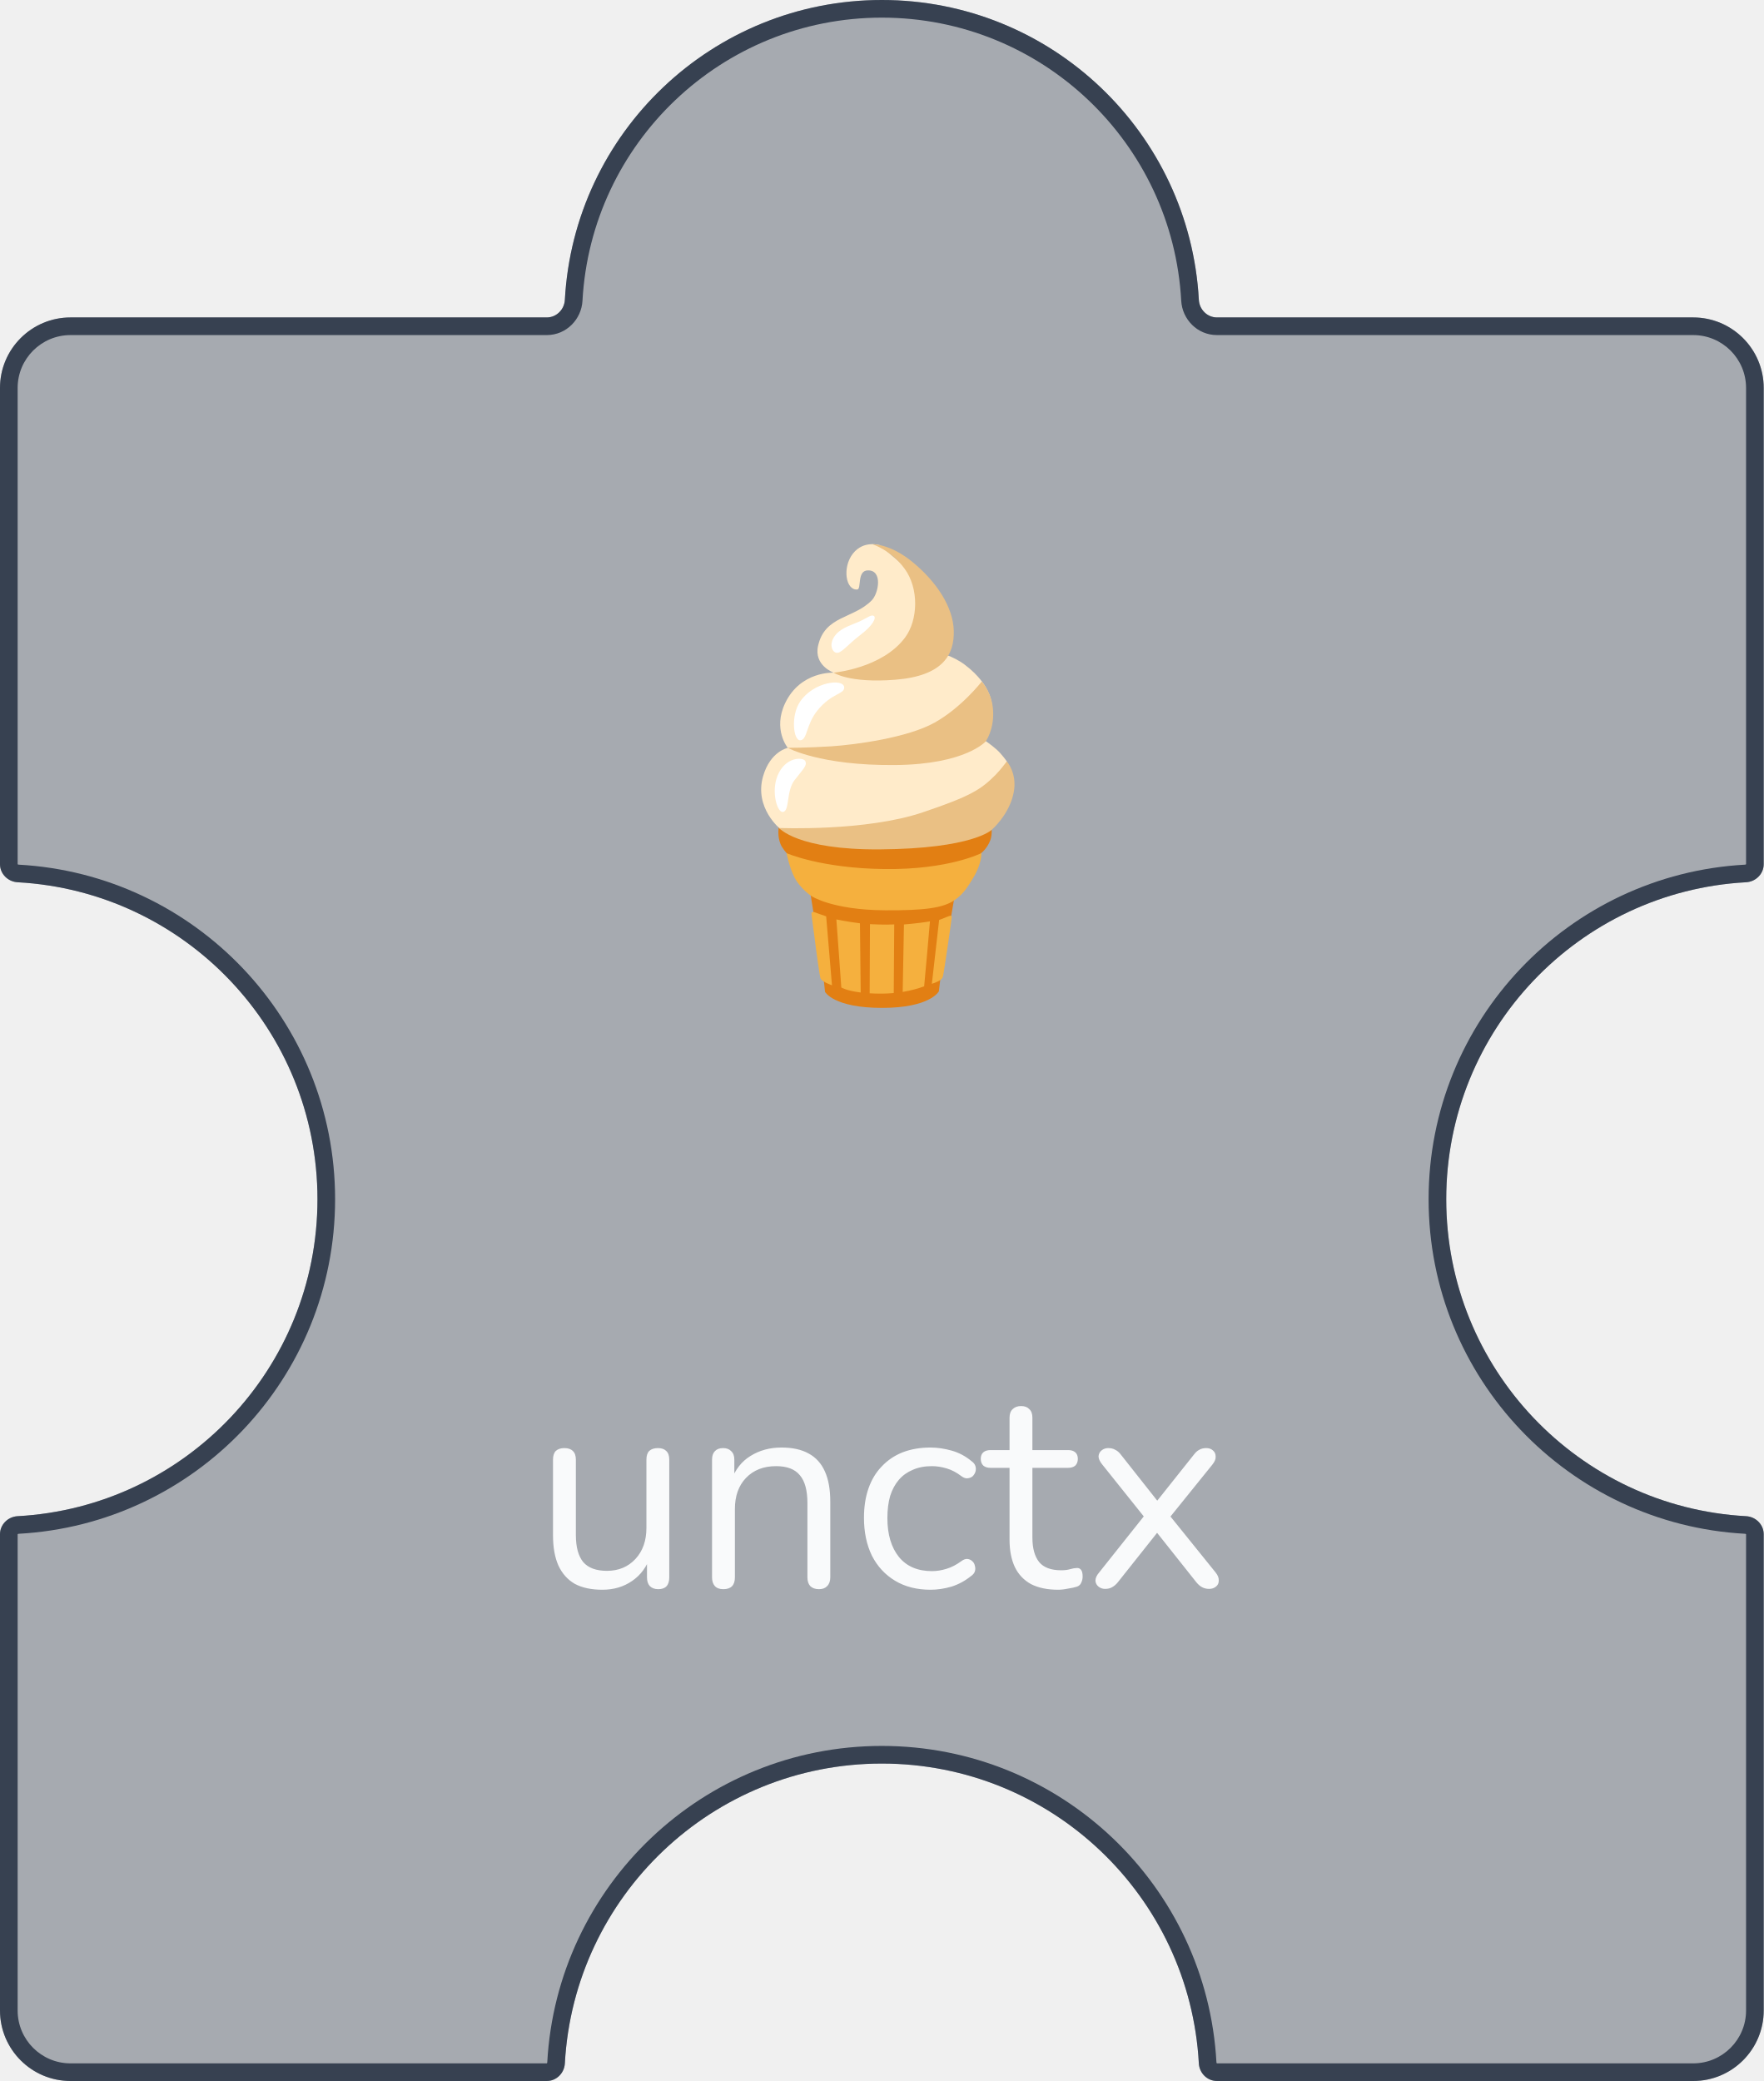
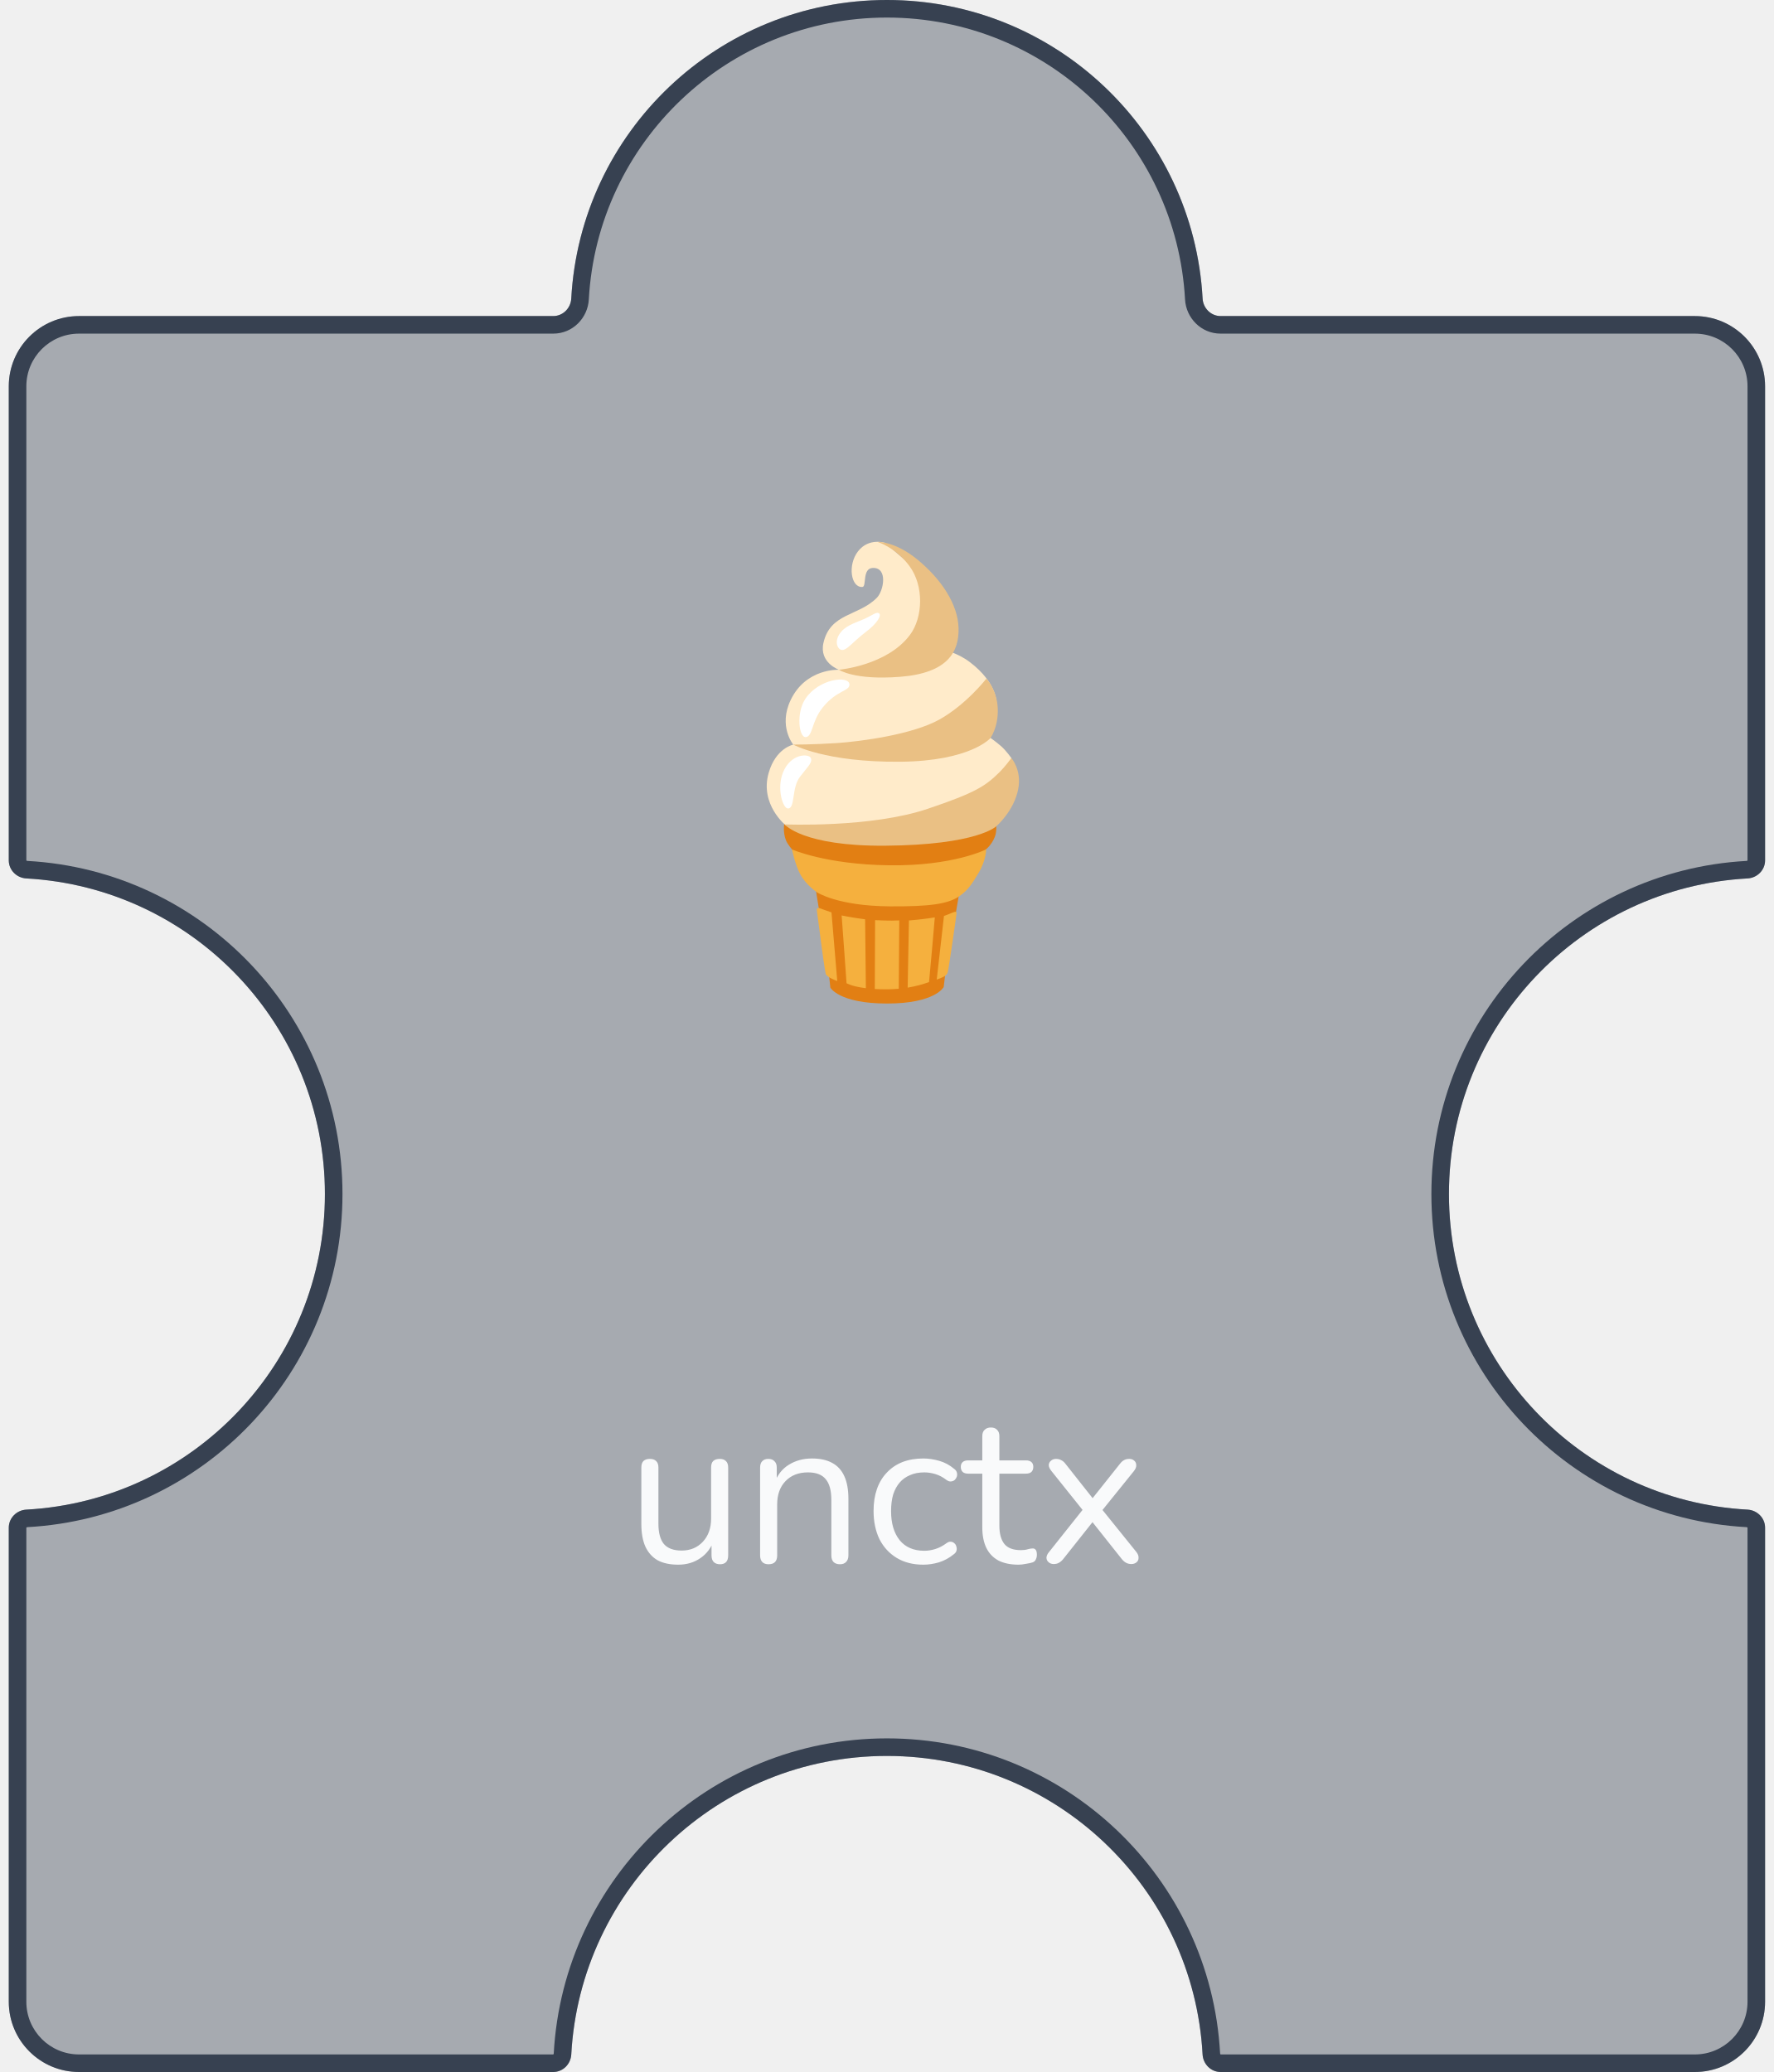
- <svg xmlns="http://www.w3.org/2000/svg" width="100" height="118" viewBox="0 0 100 118" fill="none">
+ <svg xmlns="http://www.w3.org/2000/svg" width="101" height="118" viewBox="0 0 101 118" fill="none">
  <mask id="path-1-inside-1_576_10453" fill="white">
-     <path fill-rule="evenodd" clip-rule="evenodd" d="M50 0C59.606 0 67.454 7.524 67.973 17C68.003 17.552 68.448 18 69 18L96 18C98.209 18 100 19.791 100 22L100 49C100 49.552 99.552 49.997 99 50.027C89.524 50.546 82 58.394 82 68C82 77.606 89.524 85.454 99 85.973C99.552 86.003 100 86.448 100 87V114C100 116.209 98.209 118 96 118L69 118C68.448 118 68.003 117.551 67.973 117C67.454 107.524 59.606 100 50 100C40.394 100 32.546 107.524 32.027 117C31.997 117.552 31.552 118 31 118H4C1.791 118 0 116.209 0 114L0 87C0 86.448 0.448 86.003 1 85.973C10.476 85.454 18 77.606 18 68C18 58.394 10.476 50.546 1 50.027C0.448 49.997 0 49.552 0 49L0 22C0 19.791 1.791 18 4 18L31 18C31.552 18 31.997 17.552 32.027 17C32.546 7.524 40.394 0 50 0Z" />
+     <path fill-rule="evenodd" clip-rule="evenodd" d="M50.5 0C60.106 0 67.954 7.524 68.473 17C68.503 17.552 68.948 18 69.5 18L96.5 18C98.709 18 100.5 19.791 100.5 22L100.5 49C100.5 49.552 100.051 49.997 99.5 50.027C90.024 50.546 82.5 58.394 82.5 68C82.5 77.606 90.024 85.454 99.5 85.973C100.052 86.003 100.5 86.448 100.5 87V114C100.5 116.209 98.709 118 96.5 118L69.5 118C68.948 118 68.503 117.551 68.473 117C67.954 107.524 60.106 100 50.5 100C40.894 100 33.046 107.524 32.527 117C32.497 117.552 32.052 118 31.5 118H4.5C2.291 118 0.5 116.209 0.5 114L0.5 87C0.5 86.448 0.948 86.003 1.5 85.973C10.976 85.454 18.5 77.606 18.5 68C18.5 58.394 10.976 50.546 1.5 50.027C0.948 49.997 0.5 49.552 0.5 49L0.5 22C0.5 19.791 2.291 18 4.5 18L31.5 18C32.052 18 32.497 17.552 32.527 17C33.046 7.524 40.894 0 50.5 0Z" />
  </mask>
-   <path fill-rule="evenodd" clip-rule="evenodd" d="M50 0C59.606 0 67.454 7.524 67.973 17C68.003 17.552 68.448 18 69 18L96 18C98.209 18 100 19.791 100 22L100 49C100 49.552 99.552 49.997 99 50.027C89.524 50.546 82 58.394 82 68C82 77.606 89.524 85.454 99 85.973C99.552 86.003 100 86.448 100 87V114C100 116.209 98.209 118 96 118L69 118C68.448 118 68.003 117.551 67.973 117C67.454 107.524 59.606 100 50 100C40.394 100 32.546 107.524 32.027 117C31.997 117.552 31.552 118 31 118H4C1.791 118 0 116.209 0 114L0 87C0 86.448 0.448 86.003 1 85.973C10.476 85.454 18 77.606 18 68C18 58.394 10.476 50.546 1 50.027C0.448 49.997 0 49.552 0 49L0 22C0 19.791 1.791 18 4 18L31 18C31.552 18 31.997 17.552 32.027 17C32.546 7.524 40.394 0 50 0Z" fill="#374151" fill-opacity="0.4" />
-   <path d="M100 22H99H100ZM100 114H99H100ZM0 22H-1H0ZM32.027 17L33.026 17.055L32.027 17ZM1 85.973L0.945 84.974L1 85.973ZM32.027 117L31.029 116.945L32.027 117ZM99 85.973L99.055 84.974L99 85.973ZM67.973 117L68.971 116.945L67.973 117ZM99 50.027L98.945 49.029L99 50.027ZM68.971 16.945C68.424 6.942 60.14 -1 50 -1V1C59.072 1 66.484 8.106 66.974 17.055L68.971 16.945ZM96 17L69 17V19L96 19V17ZM101 22C101 19.239 98.761 17 96 17V19C97.657 19 99 20.343 99 22L101 22ZM101 49L101 22L99 22L99 49H101ZM83 68C83 58.928 90.106 51.516 99.055 51.026L98.945 49.029C88.942 49.577 81 57.86 81 68H83ZM99.055 84.974C90.106 84.484 83 77.072 83 68H81C81 78.139 88.942 86.424 98.945 86.971L99.055 84.974ZM101 114V87H99V114H101ZM96 119C98.761 119 101 116.761 101 114H99C99 115.657 97.657 117 96 117V119ZM69 119L96 119V117L69 117V119ZM50 101C59.072 101 66.484 108.106 66.974 117.055L68.971 116.945C68.424 106.942 60.14 99 50 99V101ZM33.026 117.055C33.516 108.106 40.928 101 50 101V99C39.86 99 31.576 106.942 31.029 116.945L33.026 117.055ZM4 119H31V117H4V119ZM-1 114C-1 116.761 1.239 119 4 119V117C2.343 117 1 115.657 1 114H-1ZM-1 87L-1 114H1L1 87H-1ZM17 68C17 77.072 9.894 84.484 0.945 84.974L1.055 86.971C11.058 86.424 19 78.139 19 68H17ZM0.945 51.026C9.894 51.516 17 58.928 17 68H19C19 57.86 11.058 49.577 1.055 49.029L0.945 51.026ZM-1 22L-1 49H1L1 22H-1ZM4 17C1.239 17 -1 19.239 -1 22H1C1 20.343 2.343 19 4 19L4 17ZM31 17L4 17L4 19L31 19V17ZM50 -1C39.86 -1 31.576 6.942 31.029 16.945L33.026 17.055C33.516 8.106 40.928 1 50 1V-1ZM31 19C32.118 19 32.968 18.101 33.026 17.055L31.029 16.945C31.028 16.967 31.019 16.984 31.008 16.994C31.003 16.999 31 17 31 17C31 17 31 17 31.001 17C31.001 17 31.001 17 31 17V19ZM1.055 49.029C1.033 49.028 1.016 49.019 1.006 49.008C1.001 49.003 1 49 1 49C1 49 1 49 1 49.001C1 49.001 1 49.001 1 49H-1C-1 50.118 -0.101 50.968 0.945 51.026L1.055 49.029ZM1 87C1 86.999 1 86.999 1 86.999C1 87 1 87 1 87C1 87 1.001 86.997 1.006 86.992C1.016 86.981 1.033 86.972 1.055 86.971L0.945 84.974C-0.101 85.031 -1 85.882 -1 87H1ZM66.974 17.055C67.031 18.101 67.882 19 69 19V17C68.999 17 68.999 17 68.999 17C69 17 69 17 69 17C69 17 68.997 16.999 68.992 16.994C68.981 16.984 68.972 16.967 68.971 16.945L66.974 17.055ZM31.029 116.945C31.028 116.967 31.019 116.984 31.008 116.994C31.003 116.999 31 117 31 117C31 117 31 117 31.001 117C31.001 117 31.001 117 31 117V119C32.118 119 32.968 118.101 33.026 117.055L31.029 116.945ZM98.945 86.971C98.967 86.972 98.984 86.981 98.994 86.992C98.999 86.997 99 87 99 87C99 87 99 87 99 86.999C99 86.999 99 86.999 99 87H101C101 85.882 100.101 85.031 99.055 84.974L98.945 86.971ZM69 117C68.999 117 68.999 117 68.999 117C69 117 69 117 69 117C69 117 68.997 116.999 68.992 116.994C68.981 116.984 68.972 116.967 68.971 116.945L66.974 117.055C67.031 118.101 67.882 119 69 119V117ZM99 49C99 49.001 99 49.001 99 49.001C99 49 99 49 99 49C99 49 98.999 49.003 98.994 49.008C98.984 49.019 98.967 49.028 98.945 49.029L99.055 51.026C100.101 50.968 101 50.118 101 49H99Z" fill="#374151" mask="url(#path-1-inside-1_576_10453)" />
-   <path d="M34.156 90.144C33.526 90.144 33.004 90.032 32.587 89.808C32.182 89.573 31.873 89.227 31.66 88.768C31.457 88.309 31.355 87.739 31.355 87.056V82.768C31.355 82.544 31.409 82.379 31.515 82.272C31.633 82.165 31.793 82.112 31.995 82.112C32.209 82.112 32.369 82.165 32.475 82.272C32.593 82.379 32.651 82.544 32.651 82.768V87.04C32.651 87.723 32.79 88.235 33.068 88.576C33.355 88.907 33.803 89.072 34.411 89.072C35.073 89.072 35.611 88.848 36.028 88.4C36.444 87.952 36.651 87.365 36.651 86.64V82.768C36.651 82.544 36.705 82.379 36.812 82.272C36.929 82.165 37.094 82.112 37.307 82.112C37.51 82.112 37.665 82.165 37.772 82.272C37.889 82.379 37.947 82.544 37.947 82.768V89.44C37.947 89.888 37.739 90.112 37.324 90.112C37.121 90.112 36.961 90.053 36.843 89.936C36.737 89.819 36.684 89.653 36.684 89.44V87.984L36.892 88.208C36.678 88.837 36.326 89.317 35.836 89.648C35.355 89.979 34.795 90.144 34.156 90.144ZM41.012 90.112C40.799 90.112 40.639 90.053 40.532 89.936C40.426 89.819 40.372 89.653 40.372 89.44V82.768C40.372 82.555 40.426 82.395 40.532 82.288C40.639 82.171 40.794 82.112 40.996 82.112C41.199 82.112 41.354 82.171 41.46 82.288C41.578 82.395 41.636 82.555 41.636 82.768V84.144L41.46 83.952C41.684 83.333 42.047 82.869 42.548 82.56C43.06 82.24 43.647 82.08 44.308 82.08C44.927 82.08 45.439 82.192 45.844 82.416C46.26 82.64 46.57 82.981 46.772 83.44C46.975 83.888 47.076 84.459 47.076 85.152V89.44C47.076 89.653 47.018 89.819 46.9 89.936C46.794 90.053 46.639 90.112 46.436 90.112C46.223 90.112 46.058 90.053 45.94 89.936C45.834 89.819 45.78 89.653 45.78 89.44V85.232C45.78 84.507 45.636 83.979 45.348 83.648C45.071 83.307 44.623 83.136 44.004 83.136C43.29 83.136 42.719 83.36 42.292 83.808C41.876 84.245 41.668 84.832 41.668 85.568V89.44C41.668 89.888 41.45 90.112 41.012 90.112ZM52.762 90.144C51.983 90.144 51.311 89.973 50.746 89.632C50.181 89.291 49.743 88.816 49.434 88.208C49.135 87.589 48.986 86.875 48.986 86.064C48.986 85.445 49.071 84.891 49.242 84.4C49.413 83.909 49.663 83.493 49.994 83.152C50.325 82.8 50.719 82.533 51.178 82.352C51.647 82.171 52.175 82.08 52.762 82.08C53.146 82.08 53.546 82.139 53.962 82.256C54.378 82.373 54.757 82.576 55.098 82.864C55.205 82.939 55.274 83.029 55.306 83.136C55.338 83.243 55.338 83.349 55.306 83.456C55.274 83.552 55.221 83.637 55.146 83.712C55.071 83.776 54.975 83.813 54.858 83.824C54.751 83.835 54.639 83.797 54.522 83.712C54.245 83.499 53.962 83.349 53.674 83.264C53.386 83.179 53.109 83.136 52.842 83.136C52.426 83.136 52.063 83.205 51.754 83.344C51.445 83.472 51.183 83.659 50.97 83.904C50.757 84.149 50.591 84.453 50.474 84.816C50.367 85.179 50.314 85.6 50.314 86.08C50.314 87.008 50.533 87.744 50.97 88.288C51.407 88.821 52.031 89.088 52.842 89.088C53.109 89.088 53.381 89.045 53.658 88.96C53.946 88.875 54.234 88.725 54.522 88.512C54.639 88.427 54.751 88.389 54.858 88.4C54.965 88.411 55.055 88.453 55.13 88.528C55.205 88.592 55.253 88.677 55.274 88.784C55.306 88.891 55.306 88.997 55.274 89.104C55.242 89.2 55.173 89.285 55.066 89.36C54.725 89.637 54.351 89.84 53.946 89.968C53.541 90.085 53.146 90.144 52.762 90.144ZM59.992 90.144C59.384 90.144 58.872 90.037 58.456 89.824C58.051 89.6 57.747 89.28 57.544 88.864C57.342 88.437 57.24 87.92 57.24 87.312V83.232H56.168C55.987 83.232 55.848 83.189 55.752 83.104C55.656 83.008 55.608 82.88 55.608 82.72C55.608 82.56 55.656 82.437 55.752 82.352C55.848 82.267 55.987 82.224 56.168 82.224H57.24V80.384C57.24 80.171 57.299 80.011 57.416 79.904C57.534 79.787 57.694 79.728 57.896 79.728C58.099 79.728 58.254 79.787 58.36 79.904C58.478 80.011 58.536 80.171 58.536 80.384V82.224H60.552C60.734 82.224 60.872 82.267 60.968 82.352C61.064 82.437 61.112 82.56 61.112 82.72C61.112 82.88 61.064 83.008 60.968 83.104C60.872 83.189 60.734 83.232 60.552 83.232H58.536V87.184C58.536 87.792 58.664 88.256 58.92 88.576C59.176 88.885 59.592 89.04 60.168 89.04C60.371 89.04 60.542 89.019 60.68 88.976C60.83 88.933 60.952 88.912 61.048 88.912C61.144 88.901 61.224 88.933 61.288 89.008C61.352 89.083 61.384 89.211 61.384 89.392C61.384 89.52 61.358 89.637 61.304 89.744C61.262 89.851 61.182 89.925 61.064 89.968C60.936 90.011 60.766 90.048 60.552 90.08C60.35 90.123 60.163 90.144 59.992 90.144ZM62.654 90.096C62.516 90.096 62.393 90.053 62.286 89.968C62.18 89.883 62.121 89.771 62.11 89.632C62.11 89.483 62.18 89.328 62.318 89.168L65.118 85.648V86.32L62.494 83.04C62.356 82.869 62.286 82.715 62.286 82.576C62.297 82.437 62.356 82.325 62.462 82.24C62.569 82.155 62.692 82.112 62.83 82.112C62.99 82.112 63.124 82.144 63.23 82.208C63.348 82.261 63.454 82.352 63.55 82.48L65.838 85.376H65.39L67.694 82.48C67.79 82.352 67.892 82.261 67.998 82.208C68.105 82.144 68.238 82.112 68.398 82.112C68.548 82.112 68.67 82.155 68.766 82.24C68.873 82.325 68.926 82.443 68.926 82.592C68.937 82.731 68.873 82.885 68.734 83.056L66.126 86.288V85.696L68.926 89.168C69.054 89.328 69.113 89.483 69.102 89.632C69.102 89.771 69.049 89.883 68.942 89.968C68.836 90.053 68.708 90.096 68.558 90.096C68.409 90.096 68.276 90.064 68.158 90C68.052 89.947 67.945 89.856 67.838 89.728L65.374 86.624H65.838L63.374 89.728C63.278 89.845 63.172 89.936 63.054 90C62.948 90.064 62.814 90.096 62.654 90.096Z" fill="#F9FAFB" />
-   <path d="M54.06 47.001L44.155 46.914C44.155 46.914 44.063 47.384 44.253 47.859C44.428 48.296 45.135 48.926 45.135 48.926L45.964 50.753L46.647 55.012L46.778 56.243C46.778 56.243 47.263 57.151 50.009 57.151C52.754 57.151 53.233 56.211 53.233 56.211L53.327 55.419L54.091 51.02L55.617 48.384C55.617 48.384 55.952 48.15 56.147 47.651C56.282 47.303 56.21 46.813 56.21 46.87C56.21 46.927 54.06 47.001 54.06 47.001Z" fill="#E27F13" />
-   <path d="M50.184 51.617C52.408 51.63 53.483 51.49 54.137 51.031C54.629 50.685 54.869 50.293 55.204 49.736C55.668 48.963 55.648 48.371 55.648 48.371C55.648 48.371 53.793 49.327 50.125 49.278C46.524 49.233 44.593 48.375 44.593 48.375C44.593 48.375 44.767 49.224 45.058 49.775C45.395 50.409 46.01 50.812 46.01 50.812C46.01 50.812 47.176 51.599 50.184 51.617ZM46.393 51.803C46.614 51.884 46.843 51.96 46.843 51.96L47.172 55.869C47.172 55.869 46.583 55.67 46.515 55.46C46.476 55.34 46.292 54.043 46.161 52.988C46.091 52.424 46.028 52.043 46.01 51.842C45.99 51.623 46.185 51.726 46.393 51.803ZM48.758 52.354C48.014 52.26 47.421 52.135 47.421 52.135C47.432 52.216 47.701 55.994 47.701 55.994C47.701 55.994 47.99 56.178 48.801 56.278L48.758 52.354ZM50.702 52.417C50.149 52.448 49.532 52.409 49.326 52.402L49.309 56.324C49.523 56.337 49.759 56.344 50.024 56.342C50.252 56.34 50.466 56.327 50.674 56.309L50.702 52.417ZM53.248 52.164C53.143 53.056 52.922 54.99 52.835 55.788C53.248 55.638 53.413 55.559 53.467 55.351C53.522 55.143 53.953 52.172 53.964 52.011C53.972 51.908 53.924 51.89 53.657 52.002C53.489 52.076 53.408 52.107 53.248 52.164ZM52.726 52.245C52.345 52.308 51.844 52.372 51.253 52.42L51.181 56.246C51.658 56.167 52.065 56.051 52.398 55.928C52.487 55.005 52.667 52.973 52.726 52.245Z" fill="#F5B03E" />
-   <path d="M48.607 33.426C48.856 33.404 48.576 32.356 49.204 32.343C50.063 32.323 49.818 33.644 49.427 34.042C48.39 35.099 46.769 34.896 46.384 36.619C46.133 37.742 47.27 38.144 47.27 38.144C47.27 38.144 45.393 38.037 44.518 39.868C43.803 41.366 44.667 42.407 44.667 42.407C44.667 42.407 43.676 42.596 43.267 44.013C42.744 45.824 44.256 47.019 44.256 47.019L50.755 47.542L57.123 44.61L57.085 43.173C57.085 43.173 56.792 42.751 56.503 42.497C56.182 42.215 55.834 41.983 55.834 41.983L56.243 40.073C56.243 40.073 56.309 38.907 54.714 37.702C53.999 37.16 53.222 37.009 53.222 37.009C53.222 37.009 52.767 34.285 52.675 34.099C52.581 33.913 51.555 32.268 51.367 32.157C51.181 32.045 49.895 30.917 49.895 30.917C49.895 30.917 48.976 30.606 48.359 31.391C47.742 32.177 47.953 33.483 48.607 33.426Z" fill="#FFEBCA" />
-   <path d="M51.315 36.153C50.007 37.908 47.266 38.142 47.266 38.142C47.266 38.142 48.141 38.75 50.752 38.544C53.483 38.33 54.115 37.107 54.078 35.762C54.04 34.417 53.108 32.992 51.733 31.864C50.444 30.809 49.471 30.864 49.471 30.864C49.471 30.864 50.503 31.177 51.286 32.242C52.113 33.364 52.058 35.154 51.315 36.153ZM44.667 42.405C44.667 42.405 46.478 43.42 50.755 43.381C54.769 43.344 55.891 42.036 55.891 42.036C55.891 42.036 56.348 41.412 56.311 40.367C56.274 39.277 55.663 38.647 55.663 38.647C55.663 38.647 54.528 40.113 52.997 40.972C51.466 41.832 48.513 42.226 47.152 42.318C45.769 42.407 44.667 42.405 44.667 42.405ZM57.085 43.173C57.085 43.173 57.685 43.845 57.477 44.928C57.234 46.198 56.226 47.056 56.226 47.056C56.226 47.056 55.16 48.123 49.897 48.163C45.19 48.198 44.175 46.949 44.175 46.949C44.175 46.949 49.079 47.157 52.317 46.063C55.042 45.144 55.611 44.772 56.433 43.952C56.716 43.672 57.085 43.173 57.085 43.173Z" fill="#EAC084" />
-   <path d="M44.387 46.043C44.787 45.997 44.562 44.871 45.052 44.234C45.544 43.597 45.772 43.416 45.664 43.167C45.559 42.917 44.529 42.887 44.083 43.991C43.713 44.912 44.072 46.078 44.387 46.043ZM47.865 38.973C47.887 39.373 47.161 39.284 46.351 40.281C45.695 41.091 45.785 41.937 45.382 41.977C44.982 42.014 44.82 40.596 45.36 39.791C46.124 38.649 47.834 38.453 47.865 38.973ZM49.547 34.926C49.7 35.023 49.501 35.456 48.814 35.978C47.996 36.6 47.694 37.09 47.392 37.007C47.172 36.945 46.962 36.477 47.408 35.963C47.749 35.569 48.418 35.388 48.74 35.237C49.206 35.016 49.403 34.834 49.547 34.926Z" fill="white" />
+   <path fill-rule="evenodd" clip-rule="evenodd" d="M50.5 0C60.106 0 67.954 7.524 68.473 17C68.503 17.552 68.948 18 69.5 18L96.5 18C98.709 18 100.5 19.791 100.5 22L100.5 49C100.5 49.552 100.051 49.997 99.5 50.027C90.024 50.546 82.5 58.394 82.5 68C82.5 77.606 90.024 85.454 99.5 85.973C100.052 86.003 100.5 86.448 100.5 87V114C100.5 116.209 98.709 118 96.5 118L69.5 118C68.948 118 68.503 117.551 68.473 117C67.954 107.524 60.106 100 50.5 100C40.894 100 33.046 107.524 32.527 117C32.497 117.552 32.052 118 31.5 118H4.5C2.291 118 0.5 116.209 0.5 114L0.5 87C0.5 86.448 0.948 86.003 1.5 85.973C10.976 85.454 18.5 77.606 18.5 68C18.5 58.394 10.976 50.546 1.5 50.027C0.948 49.997 0.5 49.552 0.5 49L0.5 22C0.5 19.791 2.291 18 4.5 18L31.5 18C32.052 18 32.497 17.552 32.527 17C33.046 7.524 40.894 0 50.5 0Z" fill="#374151" fill-opacity="0.4" />
+   <path d="M100.5 22H99.5H100.5ZM100.5 114H99.5H100.5ZM0.5 22H-0.5H0.5ZM32.527 17L33.526 17.055L32.527 17ZM1.5 85.973L1.445 84.974L1.5 85.973ZM32.527 117L31.529 116.945L32.527 117ZM99.5 85.973L99.555 84.974L99.5 85.973ZM68.473 117L69.471 116.945L68.473 117ZM99.5 50.027L99.445 49.029L99.5 50.027ZM69.471 16.945C68.924 6.942 60.64 -1 50.5 -1V1C59.572 1 66.984 8.106 67.474 17.055L69.471 16.945ZM96.5 17L69.5 17V19L96.5 19V17ZM101.5 22C101.5 19.239 99.261 17 96.5 17V19C98.157 19 99.5 20.343 99.5 22L101.5 22ZM101.5 49L101.5 22L99.5 22L99.5 49H101.5ZM83.5 68C83.5 58.928 90.606 51.516 99.555 51.026L99.445 49.029C89.442 49.577 81.5 57.86 81.5 68H83.5ZM99.555 84.974C90.606 84.484 83.5 77.072 83.5 68H81.5C81.5 78.139 89.442 86.424 99.445 86.971L99.555 84.974ZM101.5 114V87H99.5V114H101.5ZM96.5 119C99.261 119 101.5 116.761 101.5 114H99.5C99.5 115.657 98.157 117 96.5 117V119ZM69.5 119L96.5 119V117L69.5 117V119ZM50.5 101C59.572 101 66.984 108.106 67.474 117.055L69.471 116.945C68.924 106.942 60.64 99 50.5 99V101ZM33.526 117.055C34.016 108.106 41.428 101 50.5 101V99C40.36 99 32.077 106.942 31.529 116.945L33.526 117.055ZM4.5 119H31.5V117H4.5V119ZM-0.5 114C-0.5 116.761 1.739 119 4.5 119V117C2.843 117 1.5 115.657 1.5 114H-0.5ZM-0.5 87L-0.5 114H1.5L1.5 87H-0.5ZM17.5 68C17.5 77.072 10.394 84.484 1.445 84.974L1.555 86.971C11.558 86.424 19.5 78.139 19.5 68H17.5ZM1.445 51.026C10.394 51.516 17.5 58.928 17.5 68H19.5C19.5 57.86 11.558 49.577 1.555 49.029L1.445 51.026ZM-0.5 22L-0.5 49H1.5L1.5 22H-0.5ZM4.5 17C1.739 17 -0.5 19.239 -0.5 22H1.5C1.5 20.343 2.843 19 4.5 19L4.5 17ZM31.5 17L4.5 17L4.5 19L31.5 19V17ZM50.5 -1C40.36 -1 32.077 6.942 31.529 16.945L33.526 17.055C34.016 8.106 41.428 1 50.5 1V-1ZM31.5 19C32.618 19 33.468 18.101 33.526 17.055L31.529 16.945C31.528 16.967 31.519 16.984 31.508 16.994C31.503 16.999 31.5 17 31.5 17C31.5 17 31.5 17 31.501 17C31.501 17 31.501 17 31.5 17V19ZM1.555 49.029C1.533 49.028 1.516 49.019 1.506 49.008C1.501 49.003 1.5 49 1.5 49C1.5 49 1.5 49 1.5 49.001C1.5 49.001 1.5 49.001 1.5 49H-0.5C-0.5 50.118 0.399 50.968 1.445 51.026L1.555 49.029ZM1.5 87C1.5 86.999 1.5 86.999 1.5 86.999C1.5 87 1.5 87 1.5 87C1.5 87 1.501 86.997 1.506 86.992C1.516 86.981 1.533 86.972 1.555 86.971L1.445 84.974C0.399 85.031 -0.5 85.882 -0.5 87H1.5ZM67.474 17.055C67.531 18.101 68.382 19 69.5 19V17C69.499 17 69.499 17 69.499 17C69.5 17 69.5 17 69.5 17C69.5 17 69.497 16.999 69.492 16.994C69.481 16.984 69.472 16.967 69.471 16.945L67.474 17.055ZM31.529 116.945C31.528 116.967 31.519 116.984 31.508 116.994C31.503 116.999 31.5 117 31.5 117C31.5 117 31.5 117 31.501 117C31.501 117 31.501 117 31.5 117V119C32.618 119 33.468 118.101 33.526 117.055L31.529 116.945ZM99.445 86.971C99.467 86.972 99.484 86.981 99.494 86.992C99.499 86.997 99.5 87 99.5 87C99.5 87 99.5 87 99.5 86.999C99.5 86.999 99.5 86.999 99.5 87H101.5C101.5 85.882 100.601 85.031 99.555 84.974L99.445 86.971ZM69.5 117C69.499 117 69.499 117 69.499 117C69.5 117 69.5 117 69.5 117C69.5 117 69.497 116.999 69.492 116.994C69.481 116.984 69.472 116.967 69.471 116.945L67.474 117.055C67.531 118.101 68.382 119 69.5 119V117ZM99.5 49C99.5 49.001 99.5 49.001 99.5 49.001C99.5 49 99.5 49 99.5 49C99.5 49 99.499 49.003 99.494 49.008C99.484 49.019 99.467 49.028 99.445 49.029L99.555 51.026C100.601 50.968 101.5 50.118 101.5 49H99.5Z" fill="#374151" mask="url(#path-1-inside-1_576_10453)" />
+   <path d="M38.617 89.108C38.145 89.108 37.753 89.024 37.441 88.856C37.137 88.68 36.905 88.42 36.745 88.076C36.593 87.732 36.517 87.304 36.517 86.792V83.576C36.517 83.408 36.557 83.284 36.637 83.204C36.725 83.124 36.845 83.084 36.997 83.084C37.157 83.084 37.277 83.124 37.357 83.204C37.445 83.284 37.489 83.408 37.489 83.576V86.78C37.489 87.292 37.593 87.676 37.801 87.932C38.017 88.18 38.353 88.304 38.809 88.304C39.305 88.304 39.709 88.136 40.021 87.8C40.333 87.464 40.489 87.024 40.489 86.48V83.576C40.489 83.408 40.529 83.284 40.609 83.204C40.697 83.124 40.821 83.084 40.981 83.084C41.133 83.084 41.249 83.124 41.329 83.204C41.417 83.284 41.461 83.408 41.461 83.576V88.58C41.461 88.916 41.305 89.084 40.993 89.084C40.841 89.084 40.721 89.04 40.633 88.952C40.553 88.864 40.513 88.74 40.513 88.58V87.488L40.669 87.656C40.509 88.128 40.245 88.488 39.877 88.736C39.517 88.984 39.097 89.108 38.617 89.108ZM43.759 89.084C43.599 89.084 43.479 89.04 43.399 88.952C43.319 88.864 43.279 88.74 43.279 88.58V83.576C43.279 83.416 43.319 83.296 43.399 83.216C43.479 83.128 43.595 83.084 43.747 83.084C43.899 83.084 44.015 83.128 44.095 83.216C44.183 83.296 44.227 83.416 44.227 83.576V84.608L44.095 84.464C44.263 84 44.535 83.652 44.911 83.42C45.295 83.18 45.735 83.06 46.231 83.06C46.695 83.06 47.079 83.144 47.383 83.312C47.695 83.48 47.927 83.736 48.079 84.08C48.231 84.416 48.307 84.844 48.307 85.364V88.58C48.307 88.74 48.263 88.864 48.175 88.952C48.095 89.04 47.979 89.084 47.827 89.084C47.667 89.084 47.543 89.04 47.455 88.952C47.375 88.864 47.335 88.74 47.335 88.58V85.424C47.335 84.88 47.227 84.484 47.011 84.236C46.803 83.98 46.467 83.852 46.003 83.852C45.467 83.852 45.039 84.02 44.719 84.356C44.407 84.684 44.251 85.124 44.251 85.676V88.58C44.251 88.916 44.087 89.084 43.759 89.084ZM52.572 89.108C51.987 89.108 51.483 88.98 51.059 88.724C50.636 88.468 50.307 88.112 50.075 87.656C49.852 87.192 49.739 86.656 49.739 86.048C49.739 85.584 49.803 85.168 49.931 84.8C50.059 84.432 50.248 84.12 50.495 83.864C50.743 83.6 51.039 83.4 51.383 83.264C51.736 83.128 52.132 83.06 52.572 83.06C52.859 83.06 53.16 83.104 53.471 83.192C53.783 83.28 54.068 83.432 54.324 83.648C54.404 83.704 54.456 83.772 54.48 83.852C54.504 83.932 54.504 84.012 54.48 84.092C54.456 84.164 54.416 84.228 54.359 84.284C54.303 84.332 54.231 84.36 54.144 84.368C54.063 84.376 53.98 84.348 53.892 84.284C53.684 84.124 53.471 84.012 53.255 83.948C53.039 83.884 52.831 83.852 52.632 83.852C52.319 83.852 52.047 83.904 51.816 84.008C51.584 84.104 51.388 84.244 51.227 84.428C51.068 84.612 50.944 84.84 50.855 85.112C50.776 85.384 50.736 85.7 50.736 86.06C50.736 86.756 50.9 87.308 51.227 87.716C51.556 88.116 52.023 88.316 52.632 88.316C52.831 88.316 53.035 88.284 53.243 88.22C53.459 88.156 53.675 88.044 53.892 87.884C53.98 87.82 54.063 87.792 54.144 87.8C54.224 87.808 54.291 87.84 54.347 87.896C54.404 87.944 54.44 88.008 54.456 88.088C54.48 88.168 54.48 88.248 54.456 88.328C54.431 88.4 54.38 88.464 54.3 88.52C54.044 88.728 53.764 88.88 53.459 88.976C53.156 89.064 52.859 89.108 52.572 89.108ZM57.994 89.108C57.538 89.108 57.154 89.028 56.842 88.868C56.538 88.7 56.31 88.46 56.158 88.148C56.006 87.828 55.93 87.44 55.93 86.984V83.924H55.126C54.99 83.924 54.886 83.892 54.814 83.828C54.742 83.756 54.706 83.66 54.706 83.54C54.706 83.42 54.742 83.328 54.814 83.264C54.886 83.2 54.99 83.168 55.126 83.168H55.93V81.788C55.93 81.628 55.974 81.508 56.062 81.428C56.15 81.34 56.27 81.296 56.422 81.296C56.574 81.296 56.69 81.34 56.77 81.428C56.858 81.508 56.902 81.628 56.902 81.788V83.168H58.414C58.55 83.168 58.654 83.2 58.726 83.264C58.798 83.328 58.834 83.42 58.834 83.54C58.834 83.66 58.798 83.756 58.726 83.828C58.654 83.892 58.55 83.924 58.414 83.924H56.902V86.888C56.902 87.344 56.998 87.692 57.19 87.932C57.382 88.164 57.694 88.28 58.126 88.28C58.278 88.28 58.406 88.264 58.51 88.232C58.622 88.2 58.714 88.184 58.786 88.184C58.858 88.176 58.918 88.2 58.966 88.256C59.014 88.312 59.038 88.408 59.038 88.544C59.038 88.64 59.018 88.728 58.978 88.808C58.946 88.888 58.886 88.944 58.798 88.976C58.702 89.008 58.574 89.036 58.414 89.06C58.262 89.092 58.122 89.108 57.994 89.108ZM59.991 89.072C59.887 89.072 59.795 89.04 59.715 88.976C59.635 88.912 59.591 88.828 59.583 88.724C59.583 88.612 59.635 88.496 59.739 88.376L61.839 85.736V86.24L59.871 83.78C59.767 83.652 59.715 83.536 59.715 83.432C59.723 83.328 59.767 83.244 59.847 83.18C59.927 83.116 60.019 83.084 60.123 83.084C60.243 83.084 60.343 83.108 60.423 83.156C60.511 83.196 60.591 83.264 60.663 83.36L62.379 85.532H62.043L63.771 83.36C63.843 83.264 63.919 83.196 63.999 83.156C64.079 83.108 64.179 83.084 64.299 83.084C64.411 83.084 64.503 83.116 64.575 83.18C64.655 83.244 64.695 83.332 64.695 83.444C64.703 83.548 64.655 83.664 64.551 83.792L62.595 86.216V85.772L64.695 88.376C64.791 88.496 64.835 88.612 64.827 88.724C64.827 88.828 64.787 88.912 64.707 88.976C64.627 89.04 64.531 89.072 64.419 89.072C64.307 89.072 64.207 89.048 64.119 89C64.039 88.96 63.959 88.892 63.879 88.796L62.031 86.468H62.379L60.531 88.796C60.459 88.884 60.379 88.952 60.291 89C60.211 89.048 60.111 89.072 59.991 89.072Z" fill="#F9FAFB" />
+   <path d="M54.56 47.001L44.655 46.914C44.655 46.914 44.563 47.384 44.753 47.859C44.928 48.296 45.635 48.926 45.635 48.926L46.464 50.753L47.147 55.012L47.278 56.243C47.278 56.243 47.763 57.151 50.509 57.151C53.254 57.151 53.733 56.211 53.733 56.211L53.827 55.419L54.591 51.02L56.117 48.384C56.117 48.384 56.452 48.15 56.647 47.651C56.782 47.303 56.71 46.813 56.71 46.87C56.71 46.927 54.56 47.001 54.56 47.001Z" fill="#E27F13" />
+   <path d="M50.684 51.617C52.908 51.63 53.983 51.49 54.637 51.031C55.129 50.685 55.369 50.293 55.704 49.736C56.168 48.963 56.148 48.371 56.148 48.371C56.148 48.371 54.293 49.327 50.625 49.278C47.024 49.233 45.093 48.375 45.093 48.375C45.093 48.375 45.267 49.224 45.558 49.775C45.895 50.409 46.51 50.812 46.51 50.812C46.51 50.812 47.676 51.599 50.684 51.617ZM46.893 51.803C47.114 51.884 47.343 51.96 47.343 51.96L47.672 55.869C47.672 55.869 47.083 55.67 47.015 55.46C46.976 55.34 46.792 54.043 46.661 52.988C46.591 52.424 46.528 52.043 46.51 51.842C46.49 51.623 46.685 51.726 46.893 51.803ZM49.258 52.354C48.514 52.26 47.921 52.135 47.921 52.135C47.932 52.216 48.201 55.994 48.201 55.994C48.201 55.994 48.49 56.178 49.301 56.278L49.258 52.354ZM51.202 52.417C50.649 52.448 50.032 52.409 49.826 52.402L49.809 56.324C50.023 56.337 50.259 56.344 50.524 56.342C50.752 56.34 50.966 56.327 51.174 56.309L51.202 52.417ZM53.748 52.164C53.643 53.056 53.422 54.99 53.335 55.788C53.748 55.638 53.913 55.559 53.967 55.351C54.022 55.143 54.453 52.172 54.464 52.011C54.472 51.908 54.424 51.89 54.157 52.002C53.989 52.076 53.908 52.107 53.748 52.164ZM53.226 52.245C52.845 52.308 52.344 52.371 51.753 52.42L51.681 56.246C52.158 56.167 52.565 56.051 52.898 55.928C52.987 55.005 53.167 52.973 53.226 52.245Z" fill="#F5B03E" />
+   <path d="M49.107 33.426C49.356 33.404 49.076 32.356 49.704 32.343C50.563 32.323 50.318 33.644 49.927 34.042C48.89 35.099 47.269 34.896 46.884 36.619C46.633 37.742 47.77 38.144 47.77 38.144C47.77 38.144 45.893 38.037 45.018 39.868C44.303 41.366 45.167 42.407 45.167 42.407C45.167 42.407 44.176 42.596 43.767 44.013C43.244 45.824 44.756 47.019 44.756 47.019L51.255 47.542L57.623 44.61L57.585 43.173C57.585 43.173 57.292 42.751 57.003 42.497C56.682 42.215 56.334 41.983 56.334 41.983L56.743 40.073C56.743 40.073 56.809 38.907 55.214 37.702C54.499 37.16 53.722 37.009 53.722 37.009C53.722 37.009 53.267 34.285 53.175 34.099C53.081 33.913 52.055 32.268 51.867 32.157C51.681 32.045 50.395 30.917 50.395 30.917C50.395 30.917 49.476 30.606 48.859 31.391C48.242 32.177 48.453 33.483 49.107 33.426Z" fill="#FFEBCA" />
+   <path d="M51.815 36.153C50.507 37.908 47.766 38.142 47.766 38.142C47.766 38.142 48.641 38.75 51.252 38.544C53.983 38.33 54.615 37.107 54.578 35.762C54.54 34.417 53.608 32.992 52.233 31.864C50.944 30.809 49.971 30.864 49.971 30.864C49.971 30.864 51.003 31.177 51.786 32.242C52.613 33.364 52.558 35.154 51.815 36.153ZM45.167 42.405C45.167 42.405 46.978 43.42 51.255 43.381C55.269 43.344 56.391 42.036 56.391 42.036C56.391 42.036 56.848 41.412 56.811 40.367C56.774 39.277 56.163 38.647 56.163 38.647C56.163 38.647 55.028 40.113 53.497 40.972C51.966 41.832 49.013 42.226 47.652 42.318C46.269 42.407 45.167 42.405 45.167 42.405ZM57.585 43.173C57.585 43.173 58.185 43.845 57.977 44.928C57.734 46.198 56.726 47.056 56.726 47.056C56.726 47.056 55.66 48.123 50.397 48.163C45.69 48.198 44.675 46.949 44.675 46.949C44.675 46.949 49.579 47.157 52.817 46.063C55.542 45.144 56.111 44.772 56.933 43.952C57.216 43.672 57.585 43.173 57.585 43.173Z" fill="#EAC084" />
+   <path d="M44.887 46.043C45.287 45.997 45.062 44.871 45.552 44.234C46.044 43.597 46.272 43.416 46.164 43.167C46.059 42.917 45.029 42.887 44.583 43.991C44.213 44.912 44.572 46.078 44.887 46.043ZM48.365 38.973C48.387 39.373 47.661 39.284 46.851 40.281C46.195 41.091 46.285 41.937 45.882 41.977C45.482 42.014 45.32 40.596 45.86 39.791C46.624 38.649 48.334 38.453 48.365 38.973ZM50.047 34.926C50.2 35.023 50.001 35.456 49.314 35.978C48.496 36.6 48.194 37.09 47.892 37.007C47.672 36.945 47.462 36.477 47.908 35.963C48.249 35.569 48.918 35.388 49.24 35.237C49.706 35.016 49.903 34.834 50.047 34.926Z" fill="white" />
</svg>
